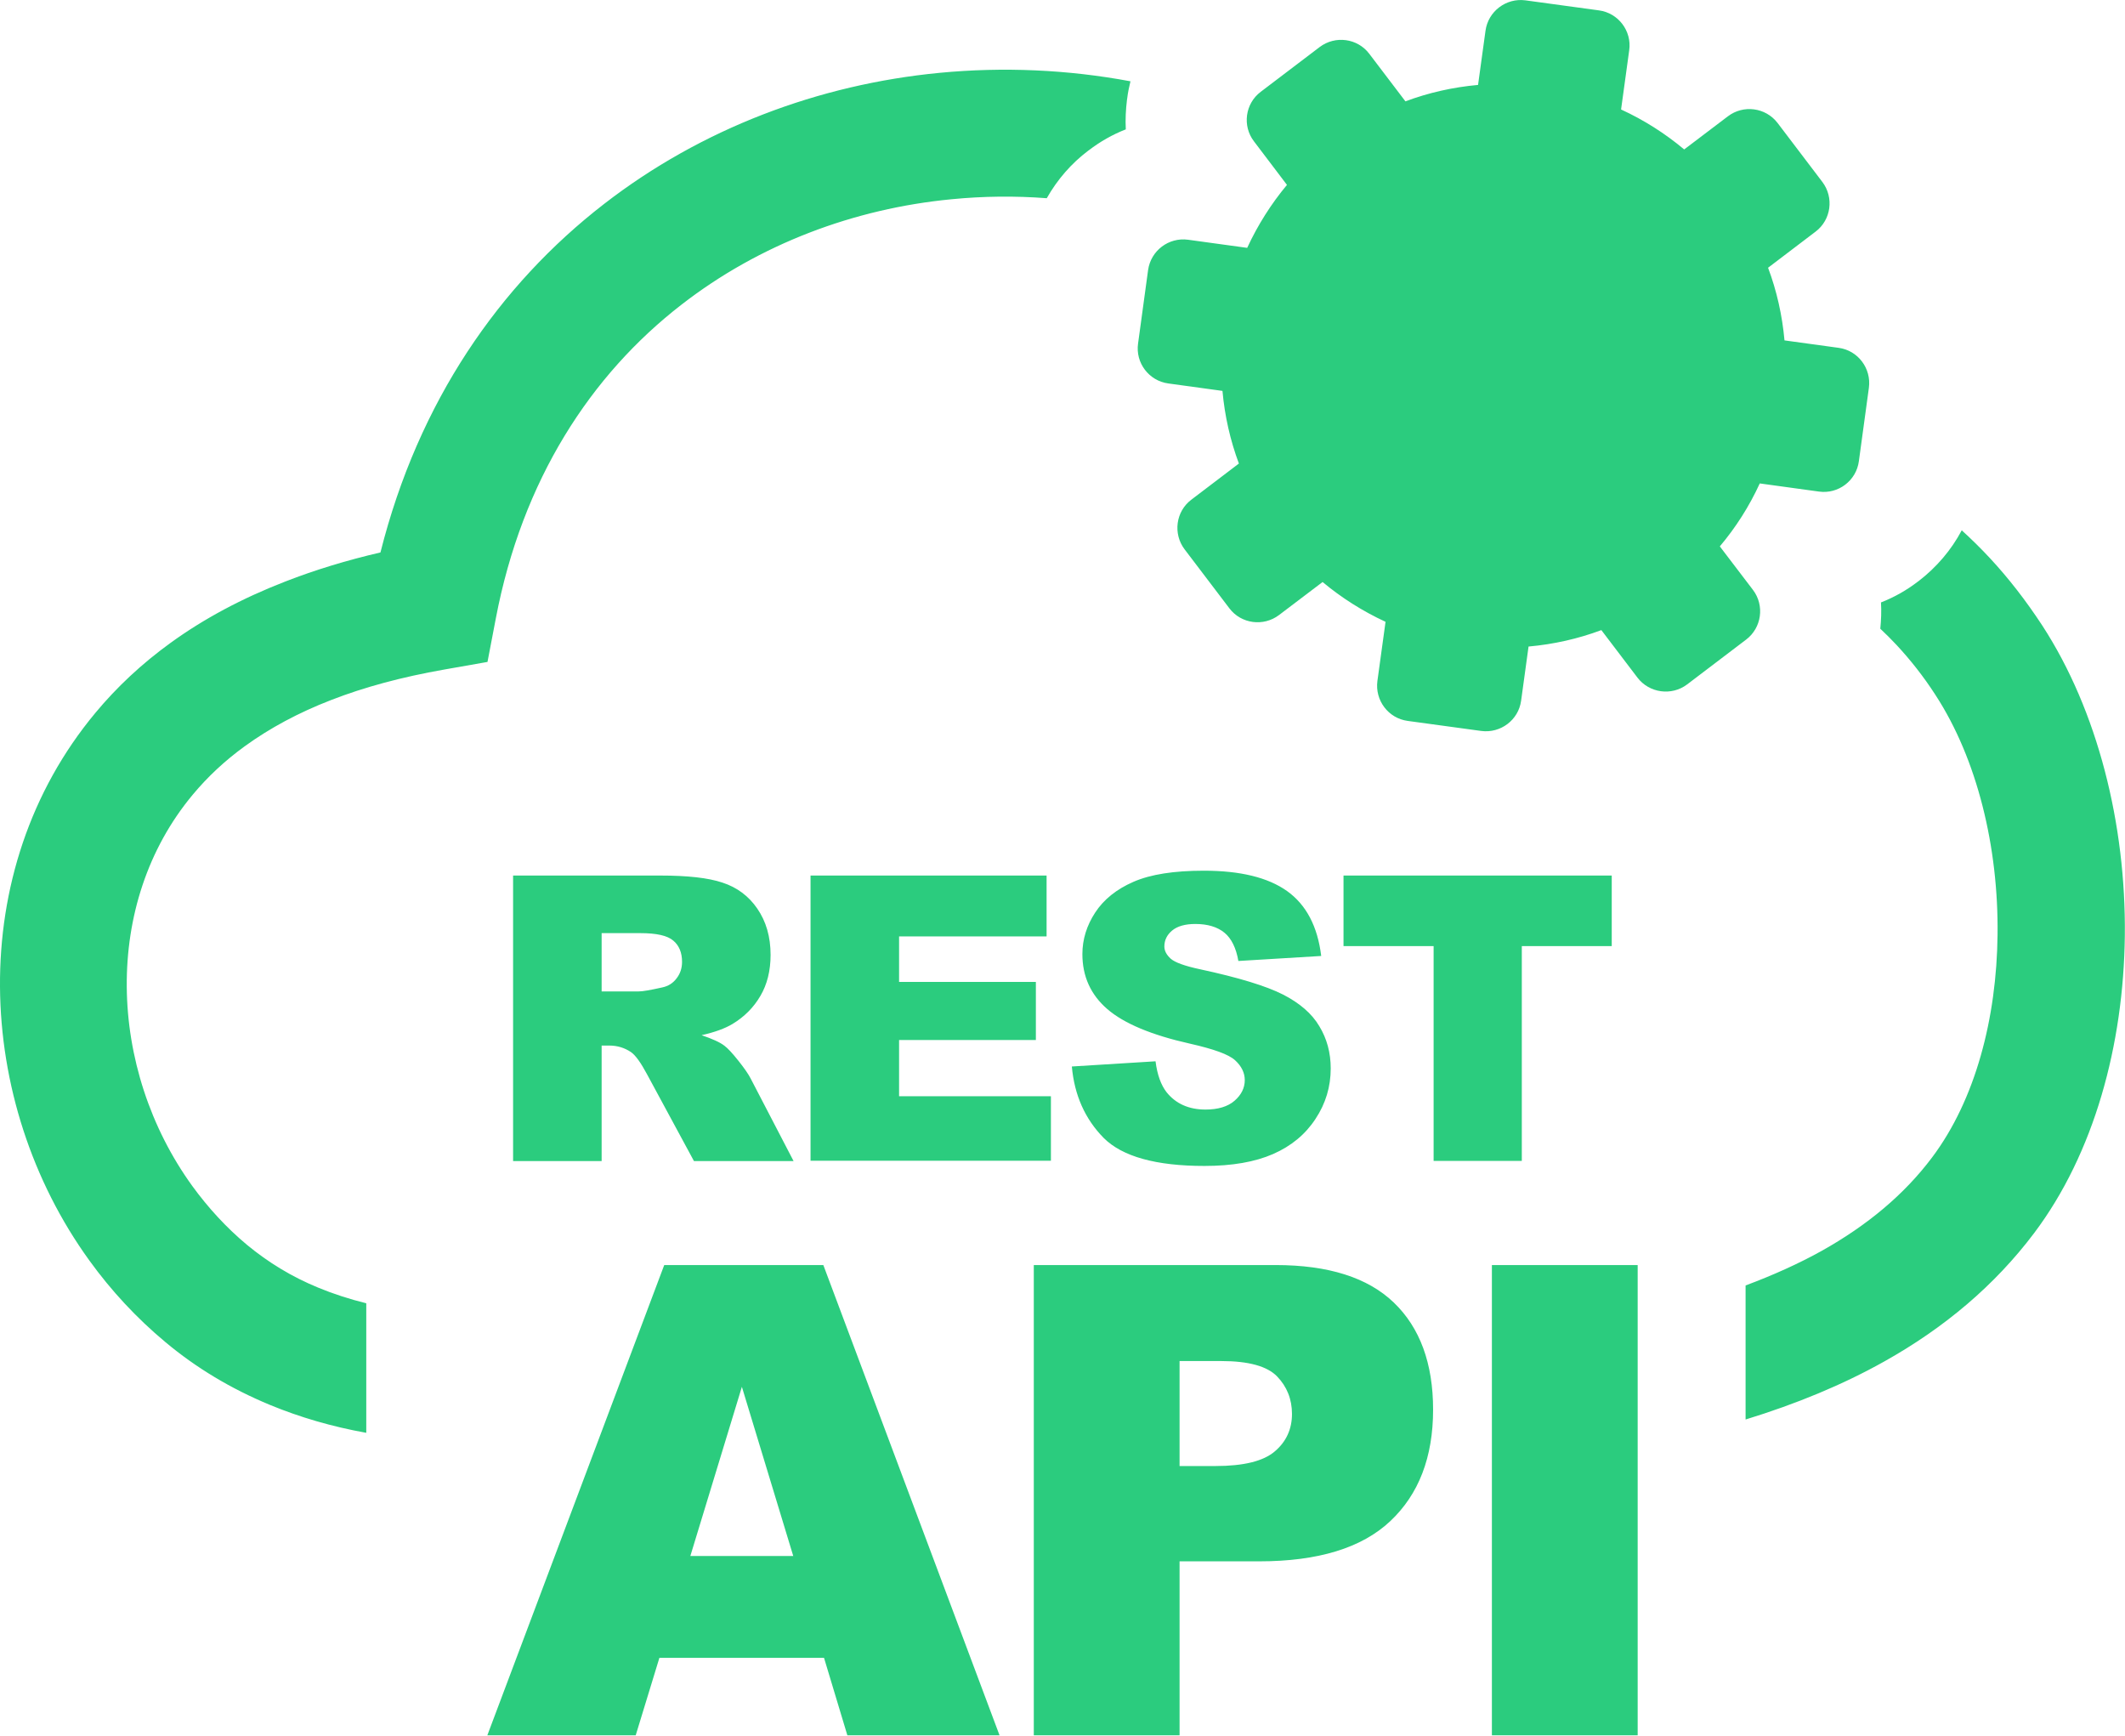
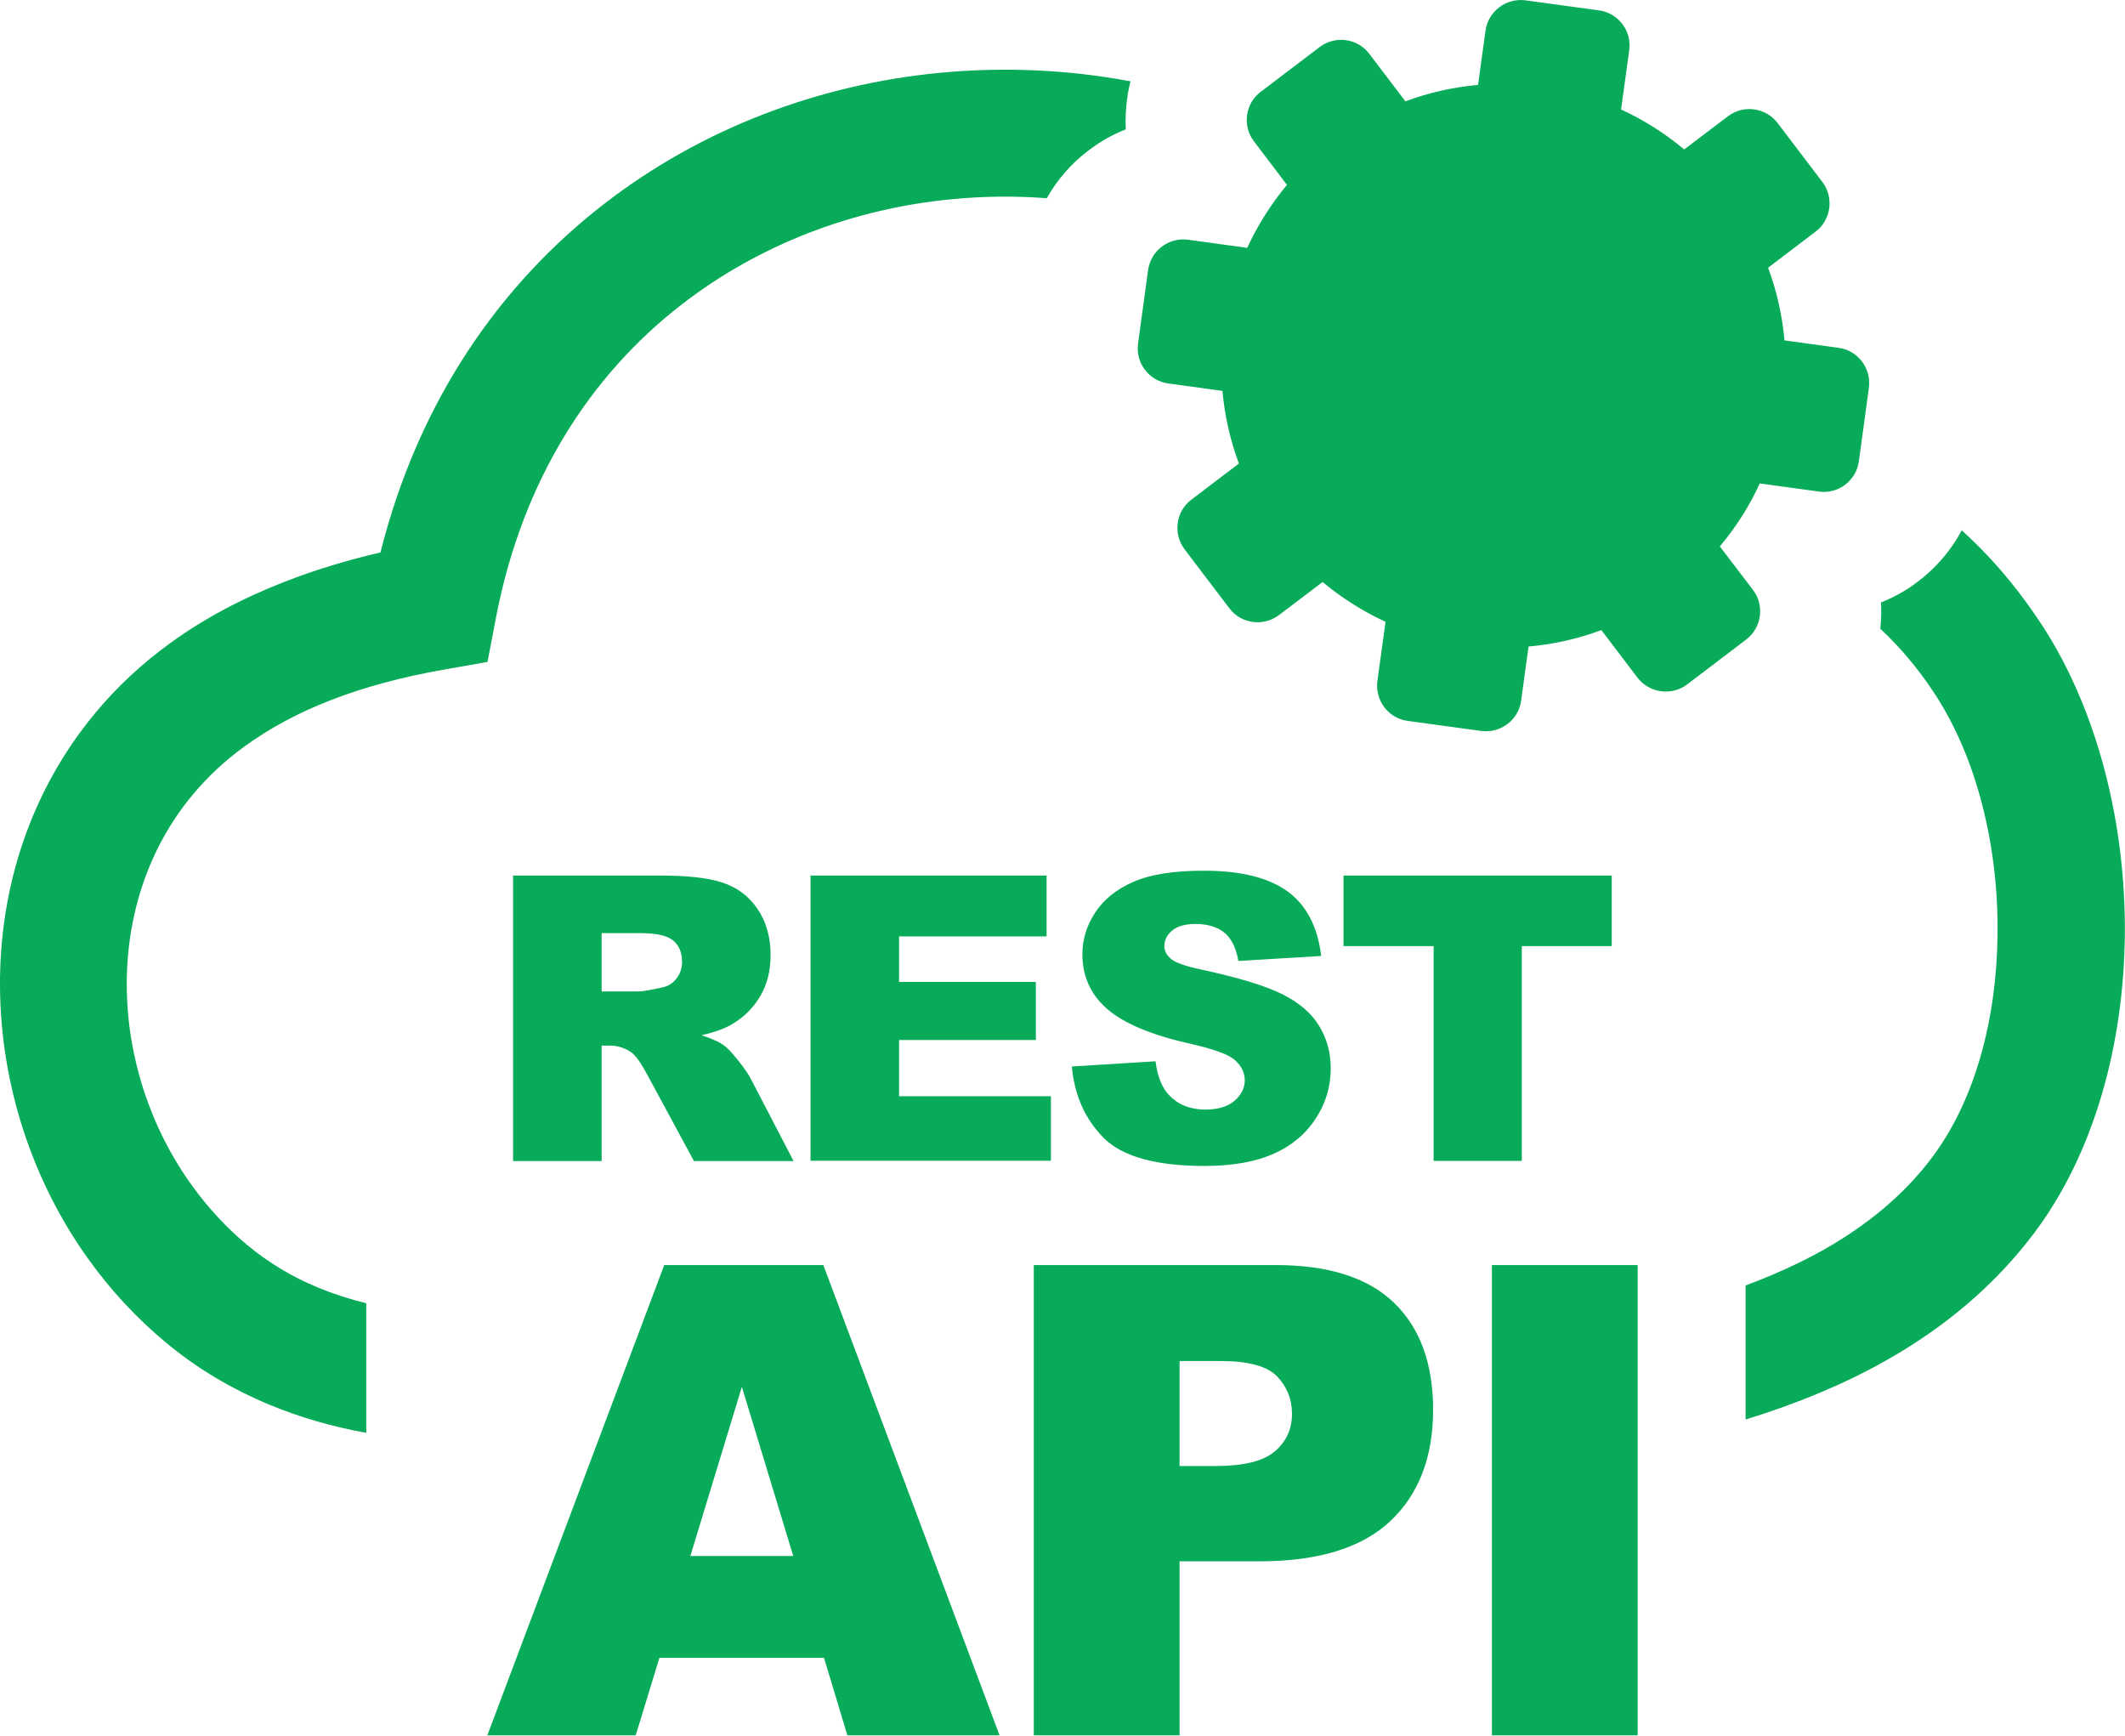
- <svg xmlns="http://www.w3.org/2000/svg" version="1.1" id="Layer_1" fill="#2BCC7E" stroke="none" x="0px" y="0px" viewBox="0 0 122.88 100.33" style="enable-background:new 0 0 122.88 100.33" xml:space="preserve">
+ <svg xmlns="http://www.w3.org/2000/svg" version="1.1" id="Layer_1" fill="#07AB59" stroke="none" x="0px" y="0px" viewBox="0 0 122.88 100.33" style="enable-background:new 0 0 122.88 100.33" xml:space="preserve">
  <style type="text/css">
	}
</style>
  <g>
    <path class="st0" d="M102.79,7.11l2.59,3.41c0.68,0.9,0.51,2.19-0.39,2.87l-2.75,2.09c0.5,1.33,0.82,2.75,0.95,4.2l3.13,0.43 c1.12,0.15,1.9,1.19,1.75,2.31l-0.58,4.25c-0.15,1.12-1.19,1.91-2.31,1.75l-3.42-0.47c-0.61,1.33-1.39,2.55-2.31,3.64l1.92,2.52 c0.68,0.9,0.5,2.19-0.4,2.87l-3.41,2.59c-0.9,0.68-2.19,0.5-2.87-0.39l-2.09-2.75c-1.34,0.5-2.75,0.82-4.21,0.95l-0.43,3.13 c-0.15,1.12-1.19,1.9-2.31,1.75l-4.25-0.58c-1.12-0.15-1.9-1.19-1.75-2.31l0.47-3.42c-1.32-0.61-2.55-1.39-3.64-2.3l-2.52,1.91 c-0.9,0.68-2.19,0.51-2.87-0.39l-2.59-3.41c-0.68-0.9-0.51-2.19,0.39-2.87l2.75-2.09c-0.5-1.34-0.82-2.75-0.95-4.2l-3.13-0.43 c-1.12-0.15-1.91-1.19-1.75-2.31l0.58-4.25c0.16-1.12,1.19-1.9,2.31-1.75l3.42,0.47c0.61-1.32,1.39-2.55,2.3-3.64l-1.91-2.52 C71.83,7.28,72,5.99,72.9,5.31l3.41-2.59c0.9-0.68,2.19-0.51,2.87,0.39l2.09,2.75c1.33-0.5,2.75-0.82,4.2-0.95l0.43-3.13 c0.15-1.12,1.19-1.91,2.31-1.76l4.25,0.58c1.12,0.15,1.91,1.19,1.75,2.31l-0.47,3.42c1.33,0.61,2.55,1.39,3.65,2.31l2.52-1.91 C100.81,6.04,102.1,6.21,102.79,7.11L102.79,7.11L102.79,7.11z M29.67,67.12v-16.5h8.5c1.58,0,2.78,0.13,3.61,0.41 c0.83,0.27,1.51,0.77,2.01,1.5c0.51,0.74,0.77,1.63,0.77,2.68c0,0.91-0.2,1.71-0.59,2.37c-0.39,0.67-0.93,1.21-1.61,1.62 c-0.43,0.26-1.03,0.48-1.79,0.65c0.61,0.21,1.05,0.4,1.32,0.61c0.19,0.14,0.46,0.43,0.81,0.87c0.35,0.44,0.59,0.79,0.71,1.03 l2.48,4.77h-5.76l-2.72-5.03c-0.35-0.65-0.65-1.08-0.92-1.27c-0.37-0.25-0.79-0.38-1.25-0.38h-0.45v6.68H29.67L29.67,67.12z M47.65,95.85h-9.52l-1.37,4.48h-8.58l10.23-27.19h9.2l10.19,27.19h-8.8L47.65,95.85L47.65,95.85z M45.87,89.96l-2.97-9.78 l-2.98,9.78H45.87L45.87,89.96z M59.78,73.14h13.98c3.05,0,5.33,0.72,6.84,2.17c1.51,1.45,2.27,3.52,2.27,6.19 c0,2.75-0.83,4.9-2.48,6.45c-1.65,1.55-4.18,2.32-7.57,2.32h-4.61v10.06h-8.43V73.14L59.78,73.14z M68.21,84.76h2.07 c1.63,0,2.78-0.28,3.44-0.85c0.66-0.56,0.99-1.29,0.99-2.16c0-0.85-0.29-1.58-0.86-2.17c-0.57-0.59-1.65-0.89-3.23-0.89h-2.41 V84.76L68.21,84.76z M86.27,73.14h8.43v27.19h-8.43V73.14L86.27,73.14z M34.79,57.32h2.15c0.23,0,0.68-0.08,1.35-0.23 c0.34-0.07,0.62-0.24,0.83-0.52c0.22-0.28,0.32-0.6,0.32-0.96c0-0.53-0.17-0.95-0.51-1.23c-0.34-0.29-0.97-0.43-1.9-0.43h-2.24 V57.32L34.79,57.32z M46.87,50.62h13.65v3.52h-8.53v2.63h7.91v3.36h-7.91v3.25h8.78v3.73h-13.9V50.62L46.87,50.62z M61.98,61.66 l4.84-0.3c0.1,0.79,0.32,1.38,0.64,1.79c0.53,0.66,1.28,1,2.25,1c0.72,0,1.29-0.17,1.68-0.51c0.39-0.34,0.59-0.74,0.59-1.19 c0-0.43-0.19-0.81-0.56-1.15c-0.37-0.34-1.24-0.65-2.61-0.96c-2.23-0.5-3.82-1.17-4.78-2c-0.96-0.83-1.44-1.89-1.44-3.18 c0-0.85,0.25-1.65,0.74-2.4c0.49-0.75,1.23-1.35,2.22-1.78c0.99-0.43,2.34-0.64,4.06-0.64c2.11,0,3.71,0.39,4.82,1.18 c1.1,0.79,1.76,2.03,1.97,3.75l-4.79,0.29c-0.13-0.75-0.4-1.3-0.8-1.63c-0.41-0.34-0.98-0.51-1.69-0.51 c-0.59,0-1.04,0.13-1.34,0.38c-0.3,0.25-0.45,0.56-0.45,0.92c0,0.26,0.13,0.49,0.37,0.71c0.24,0.21,0.8,0.42,1.7,0.61 c2.23,0.48,3.83,0.97,4.79,1.46c0.96,0.49,1.67,1.1,2.1,1.83c0.44,0.72,0.66,1.54,0.66,2.44c0,1.06-0.29,2.03-0.88,2.92 c-0.58,0.89-1.4,1.57-2.45,2.03c-1.05,0.46-2.37,0.69-3.97,0.69c-2.8,0-4.75-0.54-5.83-1.62C62.74,64.69,62.13,63.32,61.98,61.66 L61.98,61.66z M77.69,50.62h15.51v4.08H88v12.42H82.9V54.7h-5.21V50.62L77.69,50.62z M60.53,11.46c-1.83-0.14-3.68-0.12-5.51,0.06 c-5.63,0.54-11.1,2.59-15.62,6.1c-5.23,4.05-9.2,10.11-10.73,18.14l-0.48,2.51l-2.5,0.44c-2.45,0.43-4.64,1.02-6.56,1.77 c-1.86,0.72-3.52,1.61-4.97,2.66c-1.16,0.84-2.16,1.78-3.01,2.8c-2.63,3.15-3.85,7.1-3.82,11.1c0.03,4.06,1.35,8.16,3.79,11.53 c0.91,1.25,1.96,2.4,3.16,3.4c1.22,1.01,2.59,1.85,4.13,2.48c0.87,0.36,1.8,0.66,2.77,0.9v7.49c-2-0.36-3.84-0.9-5.56-1.61 c-2.27-0.94-4.28-2.15-6.05-3.63c-1.68-1.4-3.15-2.99-4.4-4.72C1.84,68.28,0.04,62.66,0,57.06c-0.04-5.66,1.72-11.29,5.52-15.85 c1.23-1.48,2.68-2.84,4.34-4.04c1.93-1.4,4.14-2.58,6.64-3.55c1.72-0.67,3.56-1.23,5.5-1.68c2.2-8.74,6.89-15.47,12.92-20.14 c5.64-4.37,12.43-6.92,19.42-7.59c3.67-0.35,7.39-0.19,11.03,0.49c-0.08,0.33-0.15,0.66-0.19,1l-0.01,0.06 c-0.07,0.57-0.1,1.14-0.07,1.72c-0.77,0.3-1.49,0.71-2.14,1.21l-0.03,0.02C61.96,9.44,61.14,10.38,60.53,11.46L60.53,11.46z M113.44,30.66c0.56,0.51,1.1,1.04,1.63,1.61c1.07,1.15,2.08,2.45,3.03,3.9c3.2,4.92,4.84,11.49,4.77,17.92 c-0.07,6.31-1.77,12.59-5.25,17.21c-2.27,3.01-5.18,5.47-8.67,7.42c-2.39,1.34-5.08,2.45-8.01,3.35v-7.75 c1.58-0.59,3.05-1.25,4.4-2c2.63-1.47,4.78-3.26,6.39-5.41c2.5-3.33,3.73-8.04,3.78-12.87c0.06-5.07-1.18-10.16-3.59-13.86 c-0.69-1.07-1.45-2.03-2.25-2.89c-0.31-0.33-0.62-0.64-0.94-0.94c0.05-0.5,0.07-1.01,0.04-1.52c0.77-0.3,1.49-0.71,2.14-1.21 l0.03-0.02C111.97,32.81,112.83,31.81,113.44,30.66L113.44,30.66z M88.08,12.8c4.61,0.63,7.83,4.88,7.2,9.49 c-0.63,4.61-4.88,7.84-9.49,7.21c-4.61-0.63-7.84-4.88-7.2-9.49C79.23,15.4,83.47,12.17,88.08,12.8L88.08,12.8L88.08,12.8z" />
  </g>
</svg>
